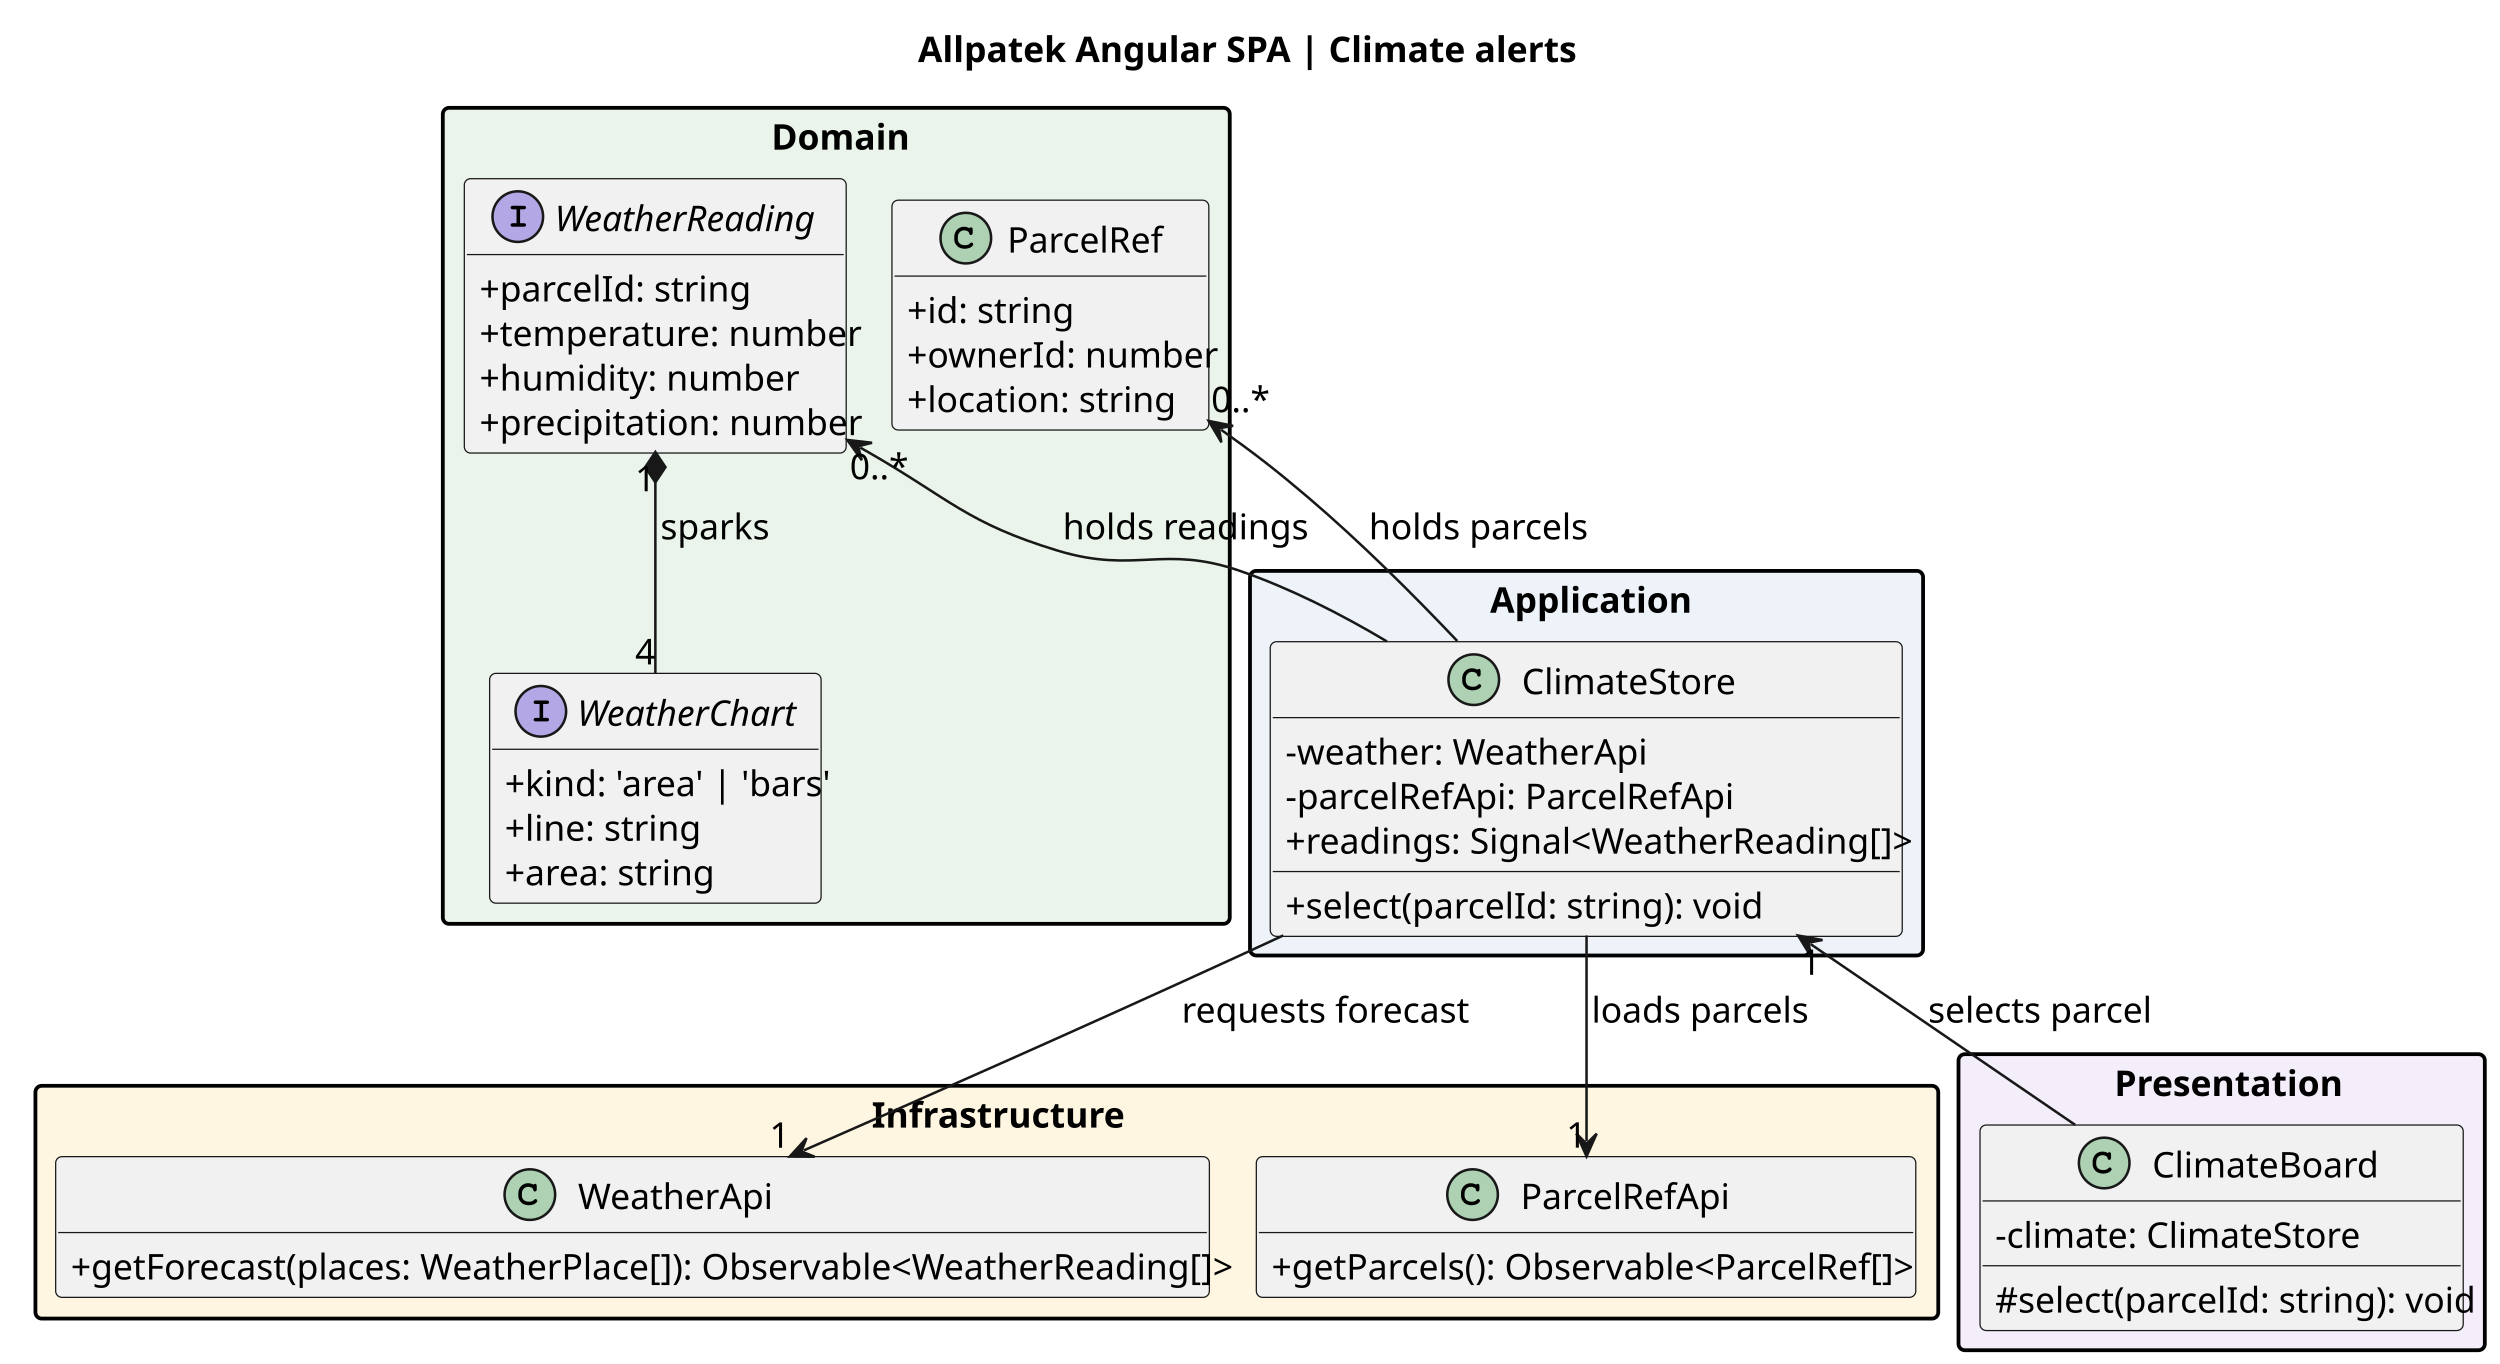
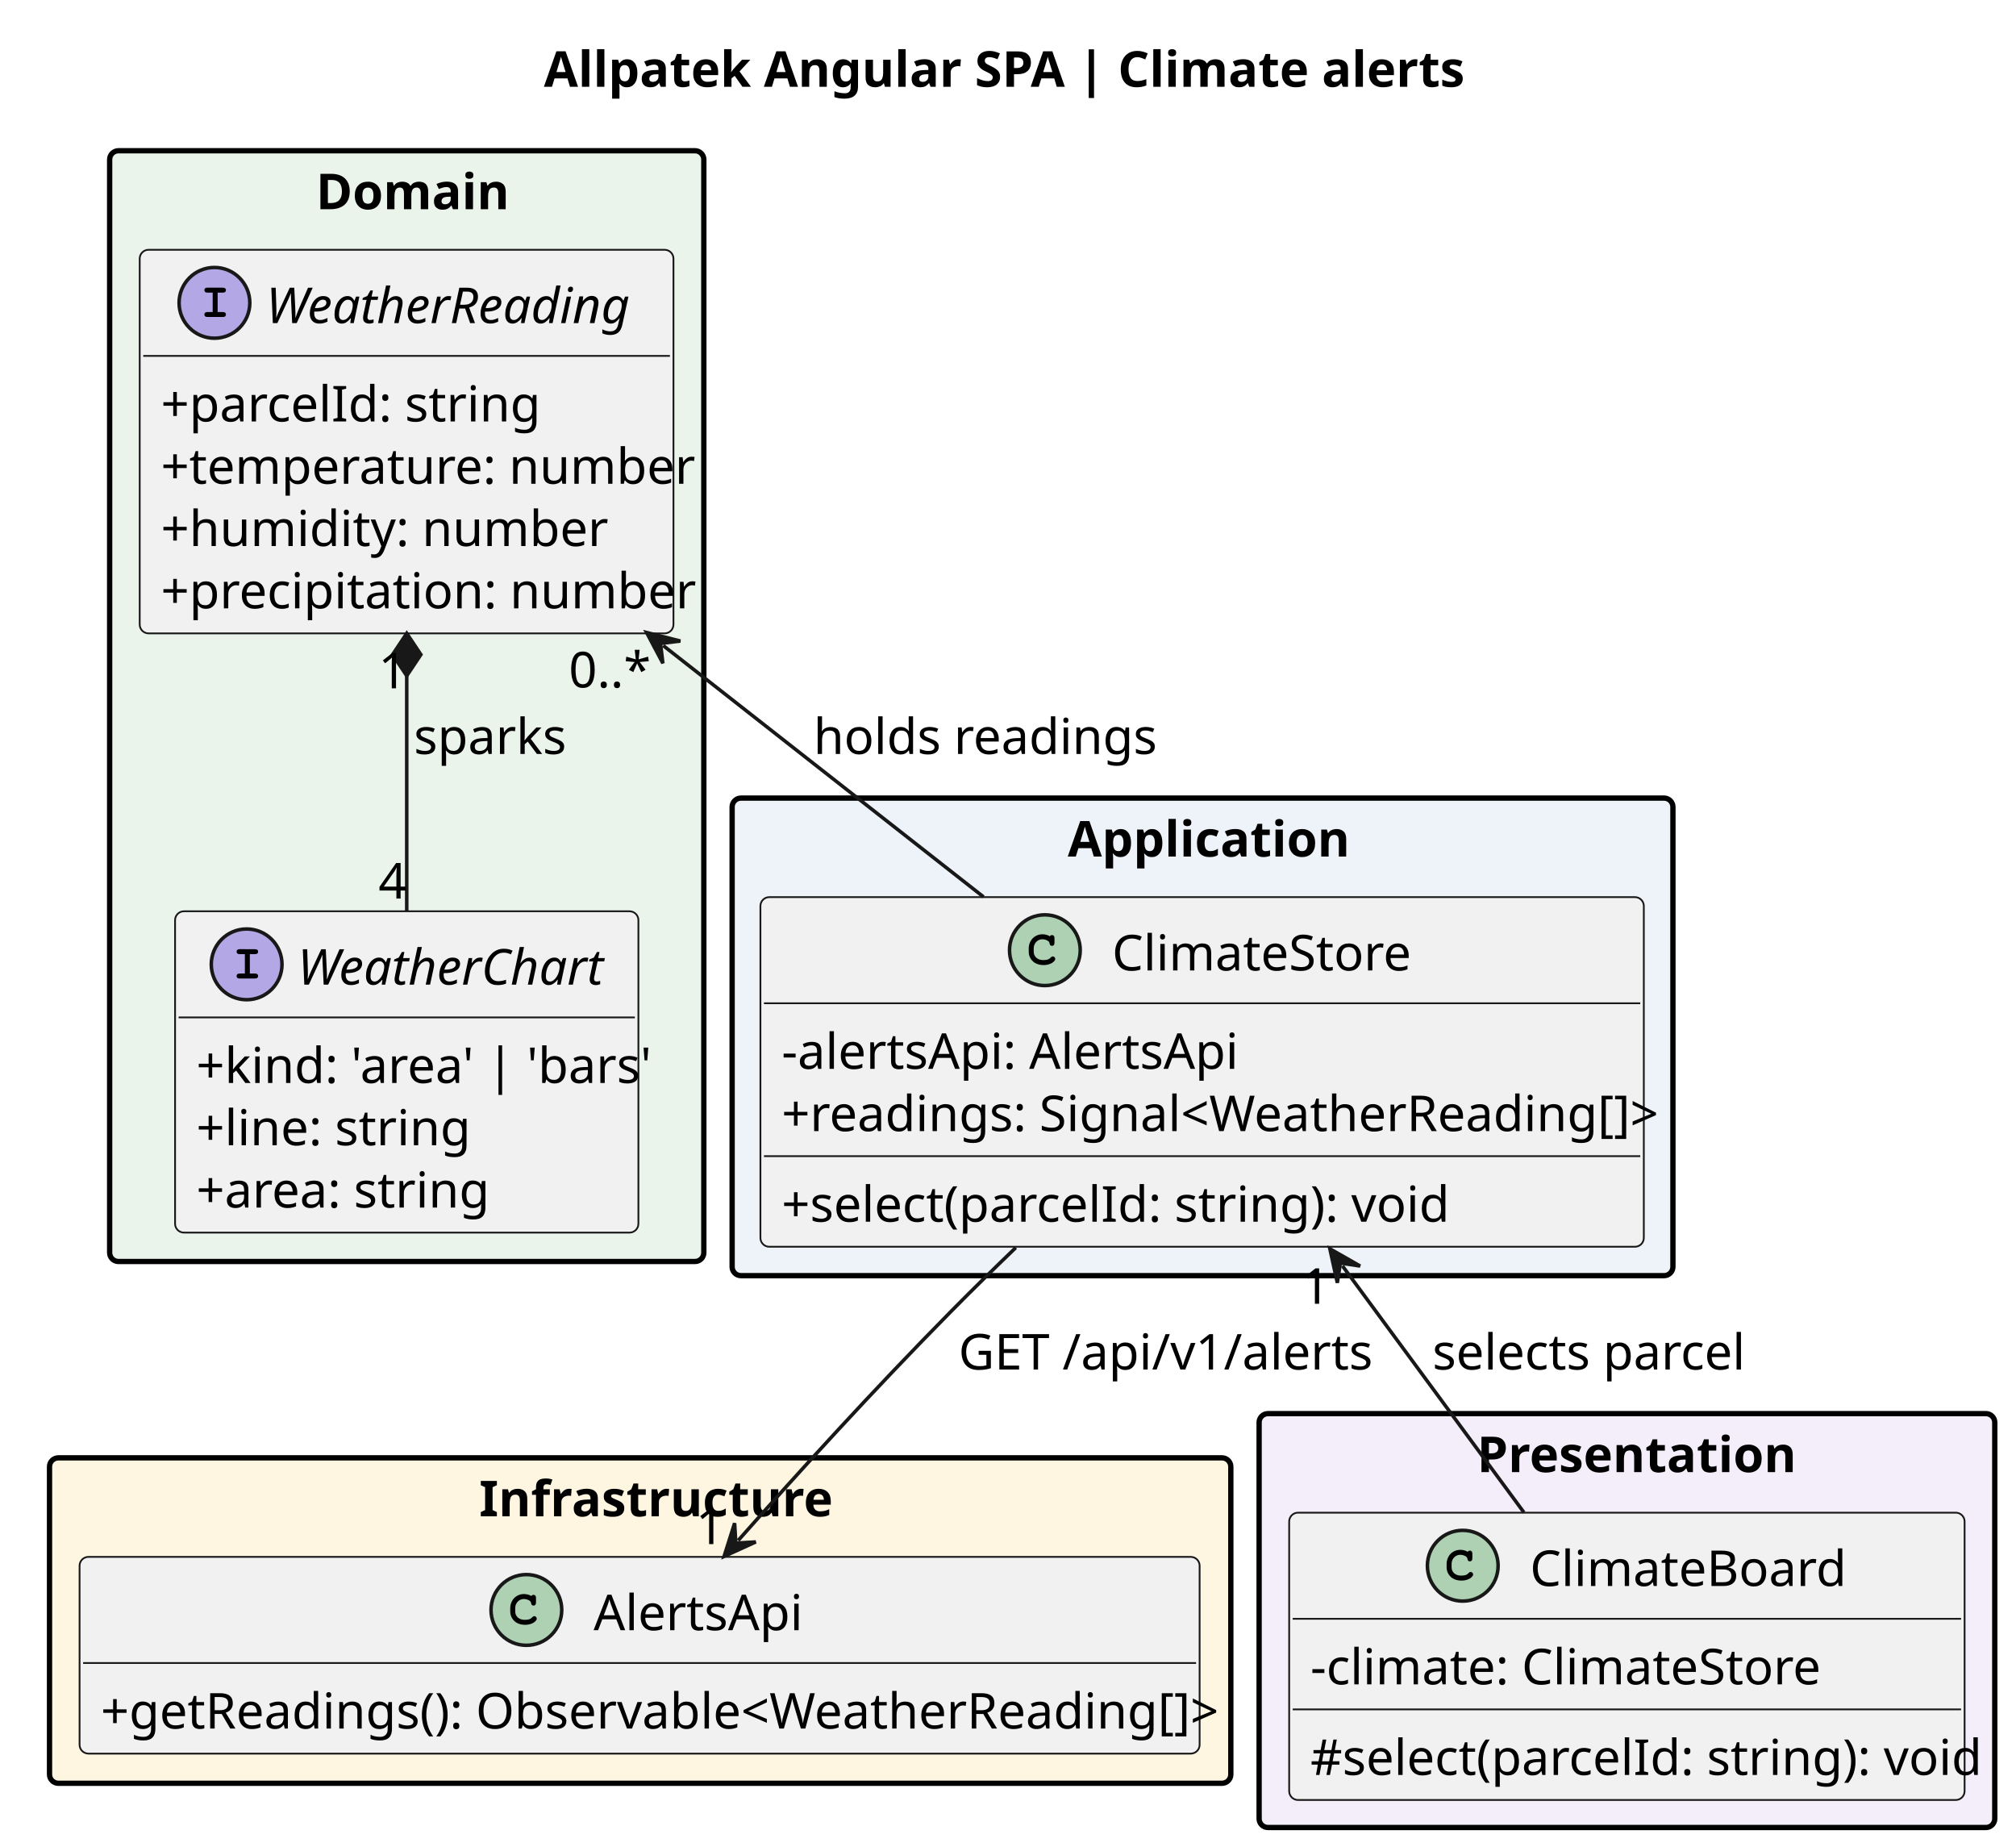
- <svg xmlns="http://www.w3.org/2000/svg" contentStyleType="text/css" data-diagram-type="CLASS" height="539px" preserveAspectRatio="none" style="width:988px;height:539px;background:#FFFFFF;" version="1.1" viewBox="0 0 988 539" width="988px" zoomAndPan="magnify">
+ <svg xmlns="http://www.w3.org/2000/svg" contentStyleType="text/css" data-diagram-type="CLASS" height="522px" preserveAspectRatio="none" style="width:570px;height:522px;background:#FFFFFF;" version="1.1" viewBox="0 0 570 522" width="570px" zoomAndPan="magnify">
  <defs />
  <g>
    <g class="title" data-source-line="9">
-       <text fill="#000000" font-family="sans-serif" font-size="14" font-weight="bold" lengthAdjust="spacing" textLength="247.434" x="362.783" y="24.533">Allpatek Angular SPA | Climate alerts</text>
+       <text fill="#000000" font-family="sans-serif" font-size="14" font-weight="bold" lengthAdjust="spacing" textLength="247.434" x="153.783" y="24.533">Allpatek Angular SPA | Climate alerts</text>
    </g>
    <g class="cluster" data-qualified-name="Domain" data-source-line="10" id="ent0002">
-       <rect fill="#EAF4EA" height="322.5" rx="2.5" ry="2.5" style="stroke:#000000;stroke-width:1.5;" width="311" x="175" y="42.609" />
-       <text fill="#000000" font-family="sans-serif" font-size="14" font-weight="bold" lengthAdjust="spacing" textLength="51.338" x="304.831" y="59.143">Domain</text>
+       <rect fill="#EAF4EA" height="314" rx="2.5" ry="2.5" style="stroke:#000000;stroke-width:1.5;" width="168" x="31" y="42.609" />
+       <text fill="#000000" font-family="sans-serif" font-size="14" font-weight="bold" lengthAdjust="spacing" textLength="51.338" x="89.331" y="59.143">Domain</text>
    </g>
-     <g class="cluster" data-qualified-name="Application" data-source-line="28" id="ent0006">
-       <rect fill="#EDF3F9" height="152" rx="2.5" ry="2.5" style="stroke:#000000;stroke-width:1.5;" width="266" x="494" y="225.609" />
-       <text fill="#000000" font-family="sans-serif" font-size="14" font-weight="bold" lengthAdjust="spacing" textLength="76.221" x="588.89" y="242.143">Application</text>
+     <g class="cluster" data-qualified-name="Application" data-source-line="23" id="ent0005">
+       <rect fill="#EDF3F9" height="135" rx="2.5" ry="2.5" style="stroke:#000000;stroke-width:1.5;" width="266" x="207" y="225.609" />
+       <text fill="#000000" font-family="sans-serif" font-size="14" font-weight="bold" lengthAdjust="spacing" textLength="76.221" x="301.89" y="242.143">Application</text>
    </g>
-     <g class="cluster" data-qualified-name="Infrastructure" data-source-line="36" id="ent0008">
-       <rect fill="#FFF6E2" height="92" rx="2.5" ry="2.5" style="stroke:#000000;stroke-width:1.5;" width="752" x="14" y="429.109" />
-       <text fill="#000000" font-family="sans-serif" font-size="14" font-weight="bold" lengthAdjust="spacing" textLength="91.02" x="344.49" y="445.643">Infrastructure</text>
+     <g class="cluster" data-qualified-name="Infrastructure" data-source-line="30" id="ent0007">
+       <rect fill="#FFF6E2" height="92" rx="2.5" ry="2.5" style="stroke:#000000;stroke-width:1.5;" width="334" x="14" y="412.109" />
+       <text fill="#000000" font-family="sans-serif" font-size="14" font-weight="bold" lengthAdjust="spacing" textLength="91.02" x="135.49" y="428.643">Infrastructure</text>
    </g>
-     <g class="cluster" data-qualified-name="Presentation" data-source-line="44" id="ent0011">
-       <rect fill="#F4EEFB" height="117" rx="2.5" ry="2.5" style="stroke:#000000;stroke-width:1.5;" width="208" x="774" y="416.609" />
-       <text fill="#000000" font-family="sans-serif" font-size="14" font-weight="bold" lengthAdjust="spacing" textLength="84.8" x="835.6" y="433.143">Presentation</text>
+     <g class="cluster" data-qualified-name="Presentation" data-source-line="35" id="ent0009">
+       <rect fill="#F4EEFB" height="117" rx="2.5" ry="2.5" style="stroke:#000000;stroke-width:1.5;" width="208" x="356" y="399.609" />
+       <text fill="#000000" font-family="sans-serif" font-size="14" font-weight="bold" lengthAdjust="spacing" textLength="84.8" x="417.6" y="416.143">Presentation</text>
    </g>
    <g class="entity" data-qualified-name="Domain.WeatherReading" data-source-line="11" id="ent0003">
-       <rect fill="#F1F1F1" height="108.438" rx="2.5" ry="2.5" style="stroke:#181818;stroke-width:0.5;" width="150.913" x="183.5" y="70.609" />
-       <ellipse cx="204.633" cy="85.609" fill="#B4A7E5" rx="10" ry="10" style="stroke:#181818;stroke-width:1;" />
-       <path d="M205.54,82.719 L205.54,88.203 L206.946,88.203 Q207.461,88.203 207.665,88.406 Q207.883,88.594 207.883,88.906 Q207.883,89.219 207.665,89.422 Q207.461,89.609 206.946,89.609 L202.711,89.609 Q202.211,89.609 201.993,89.422 Q201.79,89.219 201.79,88.906 Q201.79,88.594 201.993,88.406 Q202.211,88.203 202.711,88.203 L204.133,88.203 L204.133,82.719 L202.711,82.719 Q202.211,82.719 201.993,82.531 Q201.79,82.328 201.79,82.016 Q201.79,81.703 201.993,81.516 Q202.211,81.312 202.711,81.312 L206.946,81.328 Q207.461,81.328 207.665,81.516 Q207.883,81.703 207.883,82.016 Q207.883,82.328 207.665,82.531 Q207.461,82.719 206.946,82.719 L205.54,82.719 Z " fill="#000000" />
-       <text fill="#000000" font-family="sans-serif" font-size="14" font-style="italic" lengthAdjust="spacing" textLength="105.061" x="219.218" y="91.338">WeatherReading</text>
-       <line style="stroke:#181818;stroke-width:0.5;" x1="184.5" x2="333.413" y1="100.609" y2="100.609" />
-       <text fill="#000000" font-family="sans-serif" font-size="14" lengthAdjust="spacing" textLength="99.996" x="189.5" y="119.143">+parcelId: string</text>
-       <text fill="#000000" font-family="sans-serif" font-size="14" lengthAdjust="spacing" textLength="138.906" x="189.5" y="136.752">+temperature: number</text>
-       <text fill="#000000" font-family="sans-serif" font-size="14" lengthAdjust="spacing" textLength="115.555" x="189.5" y="154.361">+humidity: number</text>
-       <text fill="#000000" font-family="sans-serif" font-size="14" lengthAdjust="spacing" textLength="138.913" x="189.5" y="171.971">+precipitation: number</text>
+       <rect fill="#F1F1F1" height="108.438" rx="2.5" ry="2.5" style="stroke:#181818;stroke-width:0.5;" width="150.913" x="39.5" y="70.609" />
+       <ellipse cx="60.633" cy="85.609" fill="#B4A7E5" rx="10" ry="10" style="stroke:#181818;stroke-width:1;" />
+       <path d="M61.539,82.719 L61.539,88.203 L62.946,88.203 Q63.461,88.203 63.664,88.406 Q63.883,88.594 63.883,88.906 Q63.883,89.219 63.664,89.422 Q63.461,89.609 62.946,89.609 L58.711,89.609 Q58.211,89.609 57.993,89.422 Q57.789,89.219 57.789,88.906 Q57.789,88.594 57.993,88.406 Q58.211,88.203 58.711,88.203 L60.133,88.203 L60.133,82.719 L58.711,82.719 Q58.211,82.719 57.993,82.531 Q57.789,82.328 57.789,82.016 Q57.789,81.703 57.993,81.516 Q58.211,81.312 58.711,81.312 L62.946,81.328 Q63.461,81.328 63.664,81.516 Q63.883,81.703 63.883,82.016 Q63.883,82.328 63.664,82.531 Q63.461,82.719 62.946,82.719 L61.539,82.719 Z " fill="#000000" />
+       <text fill="#000000" font-family="sans-serif" font-size="14" font-style="italic" lengthAdjust="spacing" textLength="105.061" x="75.218" y="91.338">WeatherReading</text>
+       <line style="stroke:#181818;stroke-width:0.5;" x1="40.5" x2="189.413" y1="100.609" y2="100.609" />
+       <text fill="#000000" font-family="sans-serif" font-size="14" lengthAdjust="spacing" textLength="99.996" x="45.5" y="119.143">+parcelId: string</text>
+       <text fill="#000000" font-family="sans-serif" font-size="14" lengthAdjust="spacing" textLength="138.906" x="45.5" y="136.752">+temperature: number</text>
+       <text fill="#000000" font-family="sans-serif" font-size="14" lengthAdjust="spacing" textLength="115.555" x="45.5" y="154.361">+humidity: number</text>
+       <text fill="#000000" font-family="sans-serif" font-size="14" lengthAdjust="spacing" textLength="138.913" x="45.5" y="171.971">+precipitation: number</text>
    </g>
    <g class="entity" data-qualified-name="Domain.WeatherChart" data-source-line="17" id="ent0004">
-       <rect fill="#F1F1F1" height="90.828" rx="2.5" ry="2.5" style="stroke:#181818;stroke-width:0.5;" width="131" x="193.5" y="266.109" />
-       <ellipse cx="213.735" cy="281.109" fill="#B4A7E5" rx="10" ry="10" style="stroke:#181818;stroke-width:1;" />
-       <path d="M214.641,278.219 L214.641,283.703 L216.048,283.703 Q216.563,283.703 216.766,283.906 Q216.985,284.094 216.985,284.406 Q216.985,284.719 216.766,284.922 Q216.563,285.109 216.048,285.109 L211.813,285.109 Q211.313,285.109 211.094,284.922 Q210.891,284.719 210.891,284.406 Q210.891,284.094 211.094,283.906 Q211.313,283.703 211.813,283.703 L213.235,283.703 L213.235,278.219 L211.813,278.219 Q211.313,278.219 211.094,278.031 Q210.891,277.828 210.891,277.516 Q210.891,277.203 211.094,277.016 Q211.313,276.812 211.813,276.812 L216.048,276.828 Q216.563,276.828 216.766,277.016 Q216.985,277.203 216.985,277.516 Q216.985,277.828 216.766,278.031 Q216.563,278.219 216.048,278.219 L214.641,278.219 Z " fill="#000000" />
-       <text fill="#000000" font-family="sans-serif" font-size="14" font-style="italic" lengthAdjust="spacing" textLength="87.144" x="228.12" y="286.838">WeatherChart</text>
-       <line style="stroke:#181818;stroke-width:0.5;" x1="194.5" x2="323.5" y1="296.109" y2="296.109" />
-       <text fill="#000000" font-family="sans-serif" font-size="14" lengthAdjust="spacing" textLength="119" x="199.5" y="314.643">+kind: 'area' | 'bars'</text>
-       <text fill="#000000" font-family="sans-serif" font-size="14" lengthAdjust="spacing" textLength="71.982" x="199.5" y="332.252">+line: string</text>
-       <text fill="#000000" font-family="sans-serif" font-size="14" lengthAdjust="spacing" textLength="78.21" x="199.5" y="349.861">+area: string</text>
+       <rect fill="#F1F1F1" height="90.828" rx="2.5" ry="2.5" style="stroke:#181818;stroke-width:0.5;" width="131" x="49.5" y="257.609" />
+       <ellipse cx="69.735" cy="272.609" fill="#B4A7E5" rx="10" ry="10" style="stroke:#181818;stroke-width:1;" />
+       <path d="M70.641,269.719 L70.641,275.203 L72.047,275.203 Q72.563,275.203 72.766,275.406 Q72.985,275.594 72.985,275.906 Q72.985,276.219 72.766,276.422 Q72.563,276.609 72.047,276.609 L67.813,276.609 Q67.313,276.609 67.094,276.422 Q66.891,276.219 66.891,275.906 Q66.891,275.594 67.094,275.406 Q67.313,275.203 67.813,275.203 L69.235,275.203 L69.235,269.719 L67.813,269.719 Q67.313,269.719 67.094,269.531 Q66.891,269.328 66.891,269.016 Q66.891,268.703 67.094,268.516 Q67.313,268.312 67.813,268.312 L72.047,268.328 Q72.563,268.328 72.766,268.516 Q72.985,268.703 72.985,269.016 Q72.985,269.328 72.766,269.531 Q72.563,269.719 72.047,269.719 L70.641,269.719 Z " fill="#000000" />
+       <text fill="#000000" font-family="sans-serif" font-size="14" font-style="italic" lengthAdjust="spacing" textLength="87.144" x="84.121" y="278.338">WeatherChart</text>
+       <line style="stroke:#181818;stroke-width:0.5;" x1="50.5" x2="179.5" y1="287.609" y2="287.609" />
+       <text fill="#000000" font-family="sans-serif" font-size="14" lengthAdjust="spacing" textLength="119" x="55.5" y="306.143">+kind: 'area' | 'bars'</text>
+       <text fill="#000000" font-family="sans-serif" font-size="14" lengthAdjust="spacing" textLength="71.982" x="55.5" y="323.752">+line: string</text>
+       <text fill="#000000" font-family="sans-serif" font-size="14" lengthAdjust="spacing" textLength="78.21" x="55.5" y="341.361">+area: string</text>
    </g>
-     <g class="entity" data-qualified-name="Domain.ParcelRef" data-source-line="22" id="ent0005">
-       <rect fill="#F1F1F1" height="90.828" rx="2.5" ry="2.5" style="stroke:#181818;stroke-width:0.5;" width="125.231" x="352.5" y="79.109" />
-       <ellipse cx="381.693" cy="94.109" fill="#ADD1B2" rx="10" ry="10" style="stroke:#181818;stroke-width:1;" />
-       <path d="M383.099,90.172 Q383.224,90 383.38,89.922 Q383.536,89.828 383.708,89.828 Q384.021,89.828 384.208,90.047 Q384.411,90.25 384.411,90.75 L384.411,91.938 Q384.411,92.453 384.208,92.672 Q384.021,92.875 383.708,92.875 Q383.427,92.875 383.255,92.719 Q383.083,92.562 383.005,92.141 Q382.958,91.844 382.818,91.688 Q382.536,91.375 382.021,91.203 Q381.521,91.016 381.021,91.016 Q380.396,91.016 379.865,91.297 Q379.333,91.562 378.927,92.188 Q378.536,92.797 378.536,93.641 L378.536,94.547 Q378.536,95.562 379.271,96.234 Q380.005,96.906 381.302,96.906 Q382.083,96.906 382.63,96.703 Q382.943,96.578 383.302,96.219 Q383.521,96 383.63,95.938 Q383.755,95.859 383.911,95.859 Q384.193,95.859 384.411,96.078 Q384.63,96.297 384.63,96.578 Q384.63,96.859 384.333,97.188 Q383.911,97.672 383.255,97.938 Q382.38,98.312 381.318,98.312 Q380.068,98.312 379.068,97.797 Q378.271,97.391 377.693,96.516 Q377.13,95.625 377.13,94.578 L377.13,93.625 Q377.13,92.531 377.63,91.594 Q378.146,90.641 379.052,90.125 Q379.958,89.609 380.958,89.609 Q381.568,89.609 382.099,89.75 Q382.63,89.891 383.099,90.172 Z " fill="#000000" />
-       <text fill="#000000" font-family="sans-serif" font-size="14" lengthAdjust="spacing" textLength="61.469" x="398.069" y="99.838">ParcelRef</text>
-       <line style="stroke:#181818;stroke-width:0.5;" x1="353.5" x2="476.731" y1="109.109" y2="109.109" />
-       <text fill="#000000" font-family="sans-serif" font-size="14" lengthAdjust="spacing" textLength="61.086" x="358.5" y="127.643">+id: string</text>
-       <text fill="#000000" font-family="sans-serif" font-size="14" lengthAdjust="spacing" textLength="113.231" x="358.5" y="145.252">+ownerId: number</text>
-       <text fill="#000000" font-family="sans-serif" font-size="14" lengthAdjust="spacing" textLength="98.444" x="358.5" y="162.861">+location: string</text>
+     <g class="entity" data-qualified-name="Application.ClimateStore" data-source-line="24" id="ent0006">
+       <rect fill="#F1F1F1" height="98.828" rx="2.5" ry="2.5" style="stroke:#181818;stroke-width:0.5;" width="249.768" x="215" y="253.609" />
+       <ellipse cx="295.425" cy="268.609" fill="#ADD1B2" rx="10" ry="10" style="stroke:#181818;stroke-width:1;" />
+       <path d="M296.832,264.672 Q296.957,264.5 297.113,264.422 Q297.269,264.328 297.441,264.328 Q297.753,264.328 297.941,264.547 Q298.144,264.75 298.144,265.25 L298.144,266.438 Q298.144,266.953 297.941,267.172 Q297.753,267.375 297.441,267.375 Q297.16,267.375 296.988,267.219 Q296.816,267.062 296.738,266.641 Q296.691,266.344 296.55,266.188 Q296.269,265.875 295.753,265.703 Q295.253,265.516 294.753,265.516 Q294.128,265.516 293.597,265.797 Q293.066,266.062 292.66,266.688 Q292.269,267.297 292.269,268.141 L292.269,269.047 Q292.269,270.062 293.003,270.734 Q293.738,271.406 295.035,271.406 Q295.816,271.406 296.363,271.203 Q296.675,271.078 297.035,270.719 Q297.253,270.5 297.363,270.438 Q297.488,270.359 297.644,270.359 Q297.925,270.359 298.144,270.578 Q298.363,270.797 298.363,271.078 Q298.363,271.359 298.066,271.688 Q297.644,272.172 296.988,272.438 Q296.113,272.812 295.05,272.812 Q293.8,272.812 292.8,272.297 Q292.003,271.891 291.425,271.016 Q290.863,270.125 290.863,269.078 L290.863,268.125 Q290.863,267.031 291.363,266.094 Q291.878,265.141 292.785,264.625 Q293.691,264.109 294.691,264.109 Q295.3,264.109 295.832,264.25 Q296.363,264.391 296.832,264.672 Z " fill="#000000" />
+       <text fill="#000000" font-family="sans-serif" font-size="14" lengthAdjust="spacing" textLength="80.917" x="314.425" y="274.338">ClimateStore</text>
+       <line style="stroke:#181818;stroke-width:0.5;" x1="216" x2="463.768" y1="283.609" y2="283.609" />
+       <text fill="#000000" font-family="sans-serif" font-size="14" lengthAdjust="spacing" textLength="122.931" x="221" y="302.143">-alertsApi: AlertsApi</text>
+       <text fill="#000000" font-family="sans-serif" font-size="14" lengthAdjust="spacing" textLength="237.768" x="221" y="319.752">+readings: Signal&lt;WeatherReading[]&gt;</text>
+       <line style="stroke:#181818;stroke-width:0.5;" x1="216" x2="463.768" y1="326.828" y2="326.828" />
+       <text fill="#000000" font-family="sans-serif" font-size="14" lengthAdjust="spacing" textLength="179.355" x="221" y="345.361">+select(parcelId: string): void</text>
    </g>
-     <g class="entity" data-qualified-name="Application.ClimateStore" data-source-line="29" id="ent0007">
-       <rect fill="#F1F1F1" height="116.438" rx="2.5" ry="2.5" style="stroke:#181818;stroke-width:0.5;" width="249.768" x="502" y="253.609" />
-       <ellipse cx="582.425" cy="268.609" fill="#ADD1B2" rx="10" ry="10" style="stroke:#181818;stroke-width:1;" />
-       <path d="M583.832,264.672 Q583.957,264.5 584.113,264.422 Q584.269,264.328 584.441,264.328 Q584.753,264.328 584.941,264.547 Q585.144,264.75 585.144,265.25 L585.144,266.438 Q585.144,266.953 584.941,267.172 Q584.753,267.375 584.441,267.375 Q584.16,267.375 583.988,267.219 Q583.816,267.062 583.738,266.641 Q583.691,266.344 583.55,266.188 Q583.269,265.875 582.753,265.703 Q582.253,265.516 581.753,265.516 Q581.128,265.516 580.597,265.797 Q580.066,266.062 579.66,266.688 Q579.269,267.297 579.269,268.141 L579.269,269.047 Q579.269,270.062 580.003,270.734 Q580.738,271.406 582.035,271.406 Q582.816,271.406 583.363,271.203 Q583.675,271.078 584.035,270.719 Q584.253,270.5 584.363,270.438 Q584.488,270.359 584.644,270.359 Q584.925,270.359 585.144,270.578 Q585.363,270.797 585.363,271.078 Q585.363,271.359 585.066,271.688 Q584.644,272.172 583.988,272.438 Q583.113,272.812 582.05,272.812 Q580.8,272.812 579.8,272.297 Q579.003,271.891 578.425,271.016 Q577.863,270.125 577.863,269.078 L577.863,268.125 Q577.863,267.031 578.363,266.094 Q578.878,265.141 579.785,264.625 Q580.691,264.109 581.691,264.109 Q582.3,264.109 582.832,264.25 Q583.363,264.391 583.832,264.672 Z " fill="#000000" />
-       <text fill="#000000" font-family="sans-serif" font-size="14" lengthAdjust="spacing" textLength="80.917" x="601.425" y="274.338">ClimateStore</text>
-       <line style="stroke:#181818;stroke-width:0.5;" x1="503" x2="750.768" y1="283.609" y2="283.609" />
-       <text fill="#000000" font-family="sans-serif" font-size="14" lengthAdjust="spacing" textLength="135.393" x="508" y="302.143">-weather: WeatherApi</text>
-       <text fill="#000000" font-family="sans-serif" font-size="14" lengthAdjust="spacing" textLength="174.296" x="508" y="319.752">-parcelRefApi: ParcelRefApi</text>
-       <text fill="#000000" font-family="sans-serif" font-size="14" lengthAdjust="spacing" textLength="237.768" x="508" y="337.361">+readings: Signal&lt;WeatherReading[]&gt;</text>
-       <line style="stroke:#181818;stroke-width:0.5;" x1="503" x2="750.768" y1="344.438" y2="344.438" />
-       <text fill="#000000" font-family="sans-serif" font-size="14" lengthAdjust="spacing" textLength="179.355" x="508" y="362.971">+select(parcelId: string): void</text>
+     <g class="entity" data-qualified-name="Infrastructure.AlertsApi" data-source-line="31" id="ent0008">
+       <rect fill="#F1F1F1" height="55.609" rx="2.5" ry="2.5" style="stroke:#181818;stroke-width:0.5;" width="316.678" x="22.5" y="440.109" />
+       <ellipse cx="148.829" cy="455.109" fill="#ADD1B2" rx="10" ry="10" style="stroke:#181818;stroke-width:1;" />
+       <path d="M150.235,451.172 Q150.36,451 150.516,450.922 Q150.672,450.828 150.844,450.828 Q151.157,450.828 151.344,451.047 Q151.547,451.25 151.547,451.75 L151.547,452.938 Q151.547,453.453 151.344,453.672 Q151.157,453.875 150.844,453.875 Q150.563,453.875 150.391,453.719 Q150.219,453.562 150.141,453.141 Q150.094,452.844 149.954,452.688 Q149.672,452.375 149.157,452.203 Q148.657,452.016 148.157,452.016 Q147.532,452.016 147,452.297 Q146.469,452.562 146.063,453.188 Q145.672,453.797 145.672,454.641 L145.672,455.547 Q145.672,456.562 146.407,457.234 Q147.141,457.906 148.438,457.906 Q149.219,457.906 149.766,457.703 Q150.079,457.578 150.438,457.219 Q150.657,457 150.766,456.938 Q150.891,456.859 151.047,456.859 Q151.329,456.859 151.547,457.078 Q151.766,457.297 151.766,457.578 Q151.766,457.859 151.469,458.188 Q151.047,458.672 150.391,458.938 Q149.516,459.312 148.454,459.312 Q147.204,459.312 146.204,458.797 Q145.407,458.391 144.829,457.516 Q144.266,456.625 144.266,455.578 L144.266,454.625 Q144.266,453.531 144.766,452.594 Q145.282,451.641 146.188,451.125 Q147.094,450.609 148.094,450.609 Q148.704,450.609 149.235,450.75 Q149.766,450.891 150.235,451.172 Z " fill="#000000" />
+       <text fill="#000000" font-family="sans-serif" font-size="14" lengthAdjust="spacing" textLength="56.02" x="167.829" y="460.838">AlertsApi</text>
+       <line style="stroke:#181818;stroke-width:0.5;" x1="23.5" x2="338.178" y1="470.109" y2="470.109" />
+       <text fill="#000000" font-family="sans-serif" font-size="14" lengthAdjust="spacing" textLength="304.678" x="28.5" y="488.643">+getReadings(): Observable&lt;WeatherReading[]&gt;</text>
    </g>
-     <g class="entity" data-qualified-name="Infrastructure.WeatherApi" data-source-line="37" id="ent0009">
-       <rect fill="#F1F1F1" height="55.609" rx="2.5" ry="2.5" style="stroke:#181818;stroke-width:0.5;" width="455.946" x="22" y="457.109" />
-       <ellipse cx="209.401" cy="472.109" fill="#ADD1B2" rx="10" ry="10" style="stroke:#181818;stroke-width:1;" />
-       <path d="M210.807,468.172 Q210.932,468 211.088,467.922 Q211.245,467.828 211.417,467.828 Q211.729,467.828 211.917,468.047 Q212.12,468.25 212.12,468.75 L212.12,469.938 Q212.12,470.453 211.917,470.672 Q211.729,470.875 211.417,470.875 Q211.135,470.875 210.963,470.719 Q210.792,470.562 210.713,470.141 Q210.667,469.844 210.526,469.688 Q210.245,469.375 209.729,469.203 Q209.229,469.016 208.729,469.016 Q208.104,469.016 207.573,469.297 Q207.042,469.562 206.635,470.188 Q206.245,470.797 206.245,471.641 L206.245,472.547 Q206.245,473.562 206.979,474.234 Q207.713,474.906 209.01,474.906 Q209.792,474.906 210.338,474.703 Q210.651,474.578 211.01,474.219 Q211.229,474 211.338,473.938 Q211.463,473.859 211.62,473.859 Q211.901,473.859 212.12,474.078 Q212.338,474.297 212.338,474.578 Q212.338,474.859 212.042,475.188 Q211.62,475.672 210.963,475.938 Q210.088,476.312 209.026,476.312 Q207.776,476.312 206.776,475.797 Q205.979,475.391 205.401,474.516 Q204.838,473.625 204.838,472.578 L204.838,471.625 Q204.838,470.531 205.338,469.594 Q205.854,468.641 206.76,468.125 Q207.667,467.609 208.667,467.609 Q209.276,467.609 209.807,467.75 Q210.338,467.891 210.807,468.172 Z " fill="#000000" />
-       <text fill="#000000" font-family="sans-serif" font-size="14" lengthAdjust="spacing" textLength="73.144" x="228.401" y="477.838">WeatherApi</text>
-       <line style="stroke:#181818;stroke-width:0.5;" x1="23" x2="476.946" y1="487.109" y2="487.109" />
-       <text fill="#000000" font-family="sans-serif" font-size="14" lengthAdjust="spacing" textLength="443.946" x="28" y="505.643">+getForecast(places: WeatherPlace[]): Observable&lt;WeatherReading[]&gt;</text>
+     <g class="entity" data-qualified-name="Presentation.ClimateBoard" data-source-line="36" id="ent0010">
+       <rect fill="#F1F1F1" height="81.219" rx="2.5" ry="2.5" style="stroke:#181818;stroke-width:0.5;" width="190.965" x="364.5" y="427.609" />
+       <ellipse cx="413.576" cy="442.609" fill="#ADD1B2" rx="10" ry="10" style="stroke:#181818;stroke-width:1;" />
+       <path d="M414.982,438.672 Q415.107,438.5 415.263,438.422 Q415.419,438.328 415.591,438.328 Q415.904,438.328 416.091,438.547 Q416.294,438.75 416.294,439.25 L416.294,440.438 Q416.294,440.953 416.091,441.172 Q415.904,441.375 415.591,441.375 Q415.31,441.375 415.138,441.219 Q414.966,441.062 414.888,440.641 Q414.841,440.344 414.701,440.188 Q414.419,439.875 413.904,439.703 Q413.404,439.516 412.904,439.516 Q412.279,439.516 411.748,439.797 Q411.216,440.062 410.81,440.688 Q410.419,441.297 410.419,442.141 L410.419,443.047 Q410.419,444.062 411.154,444.734 Q411.888,445.406 413.185,445.406 Q413.966,445.406 414.513,445.203 Q414.826,445.078 415.185,444.719 Q415.404,444.5 415.513,444.438 Q415.638,444.359 415.794,444.359 Q416.076,444.359 416.294,444.578 Q416.513,444.797 416.513,445.078 Q416.513,445.359 416.216,445.688 Q415.794,446.172 415.138,446.438 Q414.263,446.812 413.201,446.812 Q411.951,446.812 410.951,446.297 Q410.154,445.891 409.576,445.016 Q409.013,444.125 409.013,443.078 L409.013,442.125 Q409.013,441.031 409.513,440.094 Q410.029,439.141 410.935,438.625 Q411.841,438.109 412.841,438.109 Q413.451,438.109 413.982,438.25 Q414.513,438.391 414.982,438.672 Z " fill="#000000" />
+       <text fill="#000000" font-family="sans-serif" font-size="14" lengthAdjust="spacing" textLength="84.814" x="432.576" y="448.338">ClimateBoard</text>
+       <line style="stroke:#181818;stroke-width:0.5;" x1="365.5" x2="554.465" y1="457.609" y2="457.609" />
+       <text fill="#000000" font-family="sans-serif" font-size="14" lengthAdjust="spacing" textLength="137.703" x="370.5" y="476.143">-climate: ClimateStore</text>
+       <line style="stroke:#181818;stroke-width:0.5;" x1="365.5" x2="554.465" y1="483.219" y2="483.219" />
+       <text fill="#000000" font-family="sans-serif" font-size="14" lengthAdjust="spacing" textLength="178.965" x="370.5" y="501.752">#select(parcelId: string): void</text>
    </g>
-     <g class="entity" data-qualified-name="Infrastructure.ParcelRefApi" data-source-line="40" id="ent0010">
-       <rect fill="#F1F1F1" height="55.609" rx="2.5" ry="2.5" style="stroke:#181818;stroke-width:0.5;" width="260.616" x="496.5" y="457.109" />
-       <ellipse cx="581.957" cy="472.109" fill="#ADD1B2" rx="10" ry="10" style="stroke:#181818;stroke-width:1;" />
-       <path d="M583.363,468.172 Q583.488,468 583.644,467.922 Q583.8,467.828 583.972,467.828 Q584.285,467.828 584.472,468.047 Q584.675,468.25 584.675,468.75 L584.675,469.938 Q584.675,470.453 584.472,470.672 Q584.285,470.875 583.972,470.875 Q583.691,470.875 583.519,470.719 Q583.347,470.562 583.269,470.141 Q583.222,469.844 583.082,469.688 Q582.8,469.375 582.285,469.203 Q581.785,469.016 581.285,469.016 Q580.66,469.016 580.128,469.297 Q579.597,469.562 579.191,470.188 Q578.8,470.797 578.8,471.641 L578.8,472.547 Q578.8,473.562 579.535,474.234 Q580.269,474.906 581.566,474.906 Q582.347,474.906 582.894,474.703 Q583.207,474.578 583.566,474.219 Q583.785,474 583.894,473.938 Q584.019,473.859 584.175,473.859 Q584.457,473.859 584.675,474.078 Q584.894,474.297 584.894,474.578 Q584.894,474.859 584.597,475.188 Q584.175,475.672 583.519,475.938 Q582.644,476.312 581.582,476.312 Q580.332,476.312 579.332,475.797 Q578.535,475.391 577.957,474.516 Q577.394,473.625 577.394,472.578 L577.394,471.625 Q577.394,470.531 577.894,469.594 Q578.41,468.641 579.316,468.125 Q580.222,467.609 581.222,467.609 Q581.832,467.609 582.363,467.75 Q582.894,467.891 583.363,468.172 Z " fill="#000000" />
-       <text fill="#000000" font-family="sans-serif" font-size="14" lengthAdjust="spacing" textLength="81.703" x="600.957" y="477.838">ParcelRefApi</text>
-       <line style="stroke:#181818;stroke-width:0.5;" x1="497.5" x2="756.116" y1="487.109" y2="487.109" />
-       <text fill="#000000" font-family="sans-serif" font-size="14" lengthAdjust="spacing" textLength="248.616" x="502.5" y="505.643">+getParcels(): Observable&lt;ParcelRef[]&gt;</text>
+     <g class="link" data-entity-1="ent0003" data-entity-2="ent0004" data-link-type="composition" id="lnk11">
+       <polygon fill="#181818" points="115,179.044,111,185.044,115,191.044,119,185.044,115,179.044" style="stroke:#181818;stroke-width:1;" />
+       <path d="M115,191.044 C115,216.105 115,233.627 115,257.474" fill="none" style="stroke:#181818;stroke-width:1;" />
+       <text fill="#000000" font-family="sans-serif" font-size="14" lengthAdjust="spacing" textLength="41.234" x="117" y="213.143">sparks</text>
+       <text fill="#000000" font-family="sans-serif" font-size="14" lengthAdjust="spacing" textLength="7.786" x="107" y="254.007">4</text>
+       <text fill="#000000" font-family="sans-serif" font-size="14" lengthAdjust="spacing" textLength="7.786" x="107" y="194.577">1</text>
    </g>
-     <g class="entity" data-qualified-name="Presentation.ClimateBoard" data-source-line="45" id="ent0012">
-       <rect fill="#F1F1F1" height="81.219" rx="2.5" ry="2.5" style="stroke:#181818;stroke-width:0.5;" width="190.965" x="782.5" y="444.609" />
-       <ellipse cx="831.576" cy="459.609" fill="#ADD1B2" rx="10" ry="10" style="stroke:#181818;stroke-width:1;" />
-       <path d="M832.982,455.672 Q833.107,455.5 833.263,455.422 Q833.419,455.328 833.591,455.328 Q833.904,455.328 834.091,455.547 Q834.294,455.75 834.294,456.25 L834.294,457.438 Q834.294,457.953 834.091,458.172 Q833.904,458.375 833.591,458.375 Q833.31,458.375 833.138,458.219 Q832.966,458.062 832.888,457.641 Q832.841,457.344 832.701,457.188 Q832.419,456.875 831.904,456.703 Q831.404,456.516 830.904,456.516 Q830.279,456.516 829.748,456.797 Q829.216,457.062 828.81,457.688 Q828.419,458.297 828.419,459.141 L828.419,460.047 Q828.419,461.062 829.154,461.734 Q829.888,462.406 831.185,462.406 Q831.966,462.406 832.513,462.203 Q832.826,462.078 833.185,461.719 Q833.404,461.5 833.513,461.438 Q833.638,461.359 833.794,461.359 Q834.076,461.359 834.294,461.578 Q834.513,461.797 834.513,462.078 Q834.513,462.359 834.216,462.688 Q833.794,463.172 833.138,463.438 Q832.263,463.812 831.201,463.812 Q829.951,463.812 828.951,463.297 Q828.154,462.891 827.576,462.016 Q827.013,461.125 827.013,460.078 L827.013,459.125 Q827.013,458.031 827.513,457.094 Q828.029,456.141 828.935,455.625 Q829.841,455.109 830.841,455.109 Q831.451,455.109 831.982,455.25 Q832.513,455.391 832.982,455.672 Z " fill="#000000" />
-       <text fill="#000000" font-family="sans-serif" font-size="14" lengthAdjust="spacing" textLength="84.814" x="850.576" y="465.338">ClimateBoard</text>
-       <line style="stroke:#181818;stroke-width:0.5;" x1="783.5" x2="972.465" y1="474.609" y2="474.609" />
-       <text fill="#000000" font-family="sans-serif" font-size="14" lengthAdjust="spacing" textLength="137.703" x="788.5" y="493.143">-climate: ClimateStore</text>
-       <line style="stroke:#181818;stroke-width:0.5;" x1="783.5" x2="972.465" y1="500.219" y2="500.219" />
-       <text fill="#000000" font-family="sans-serif" font-size="14" lengthAdjust="spacing" textLength="178.965" x="788.5" y="518.752">#select(parcelId: string): void</text>
+     <g class="link" data-entity-1="ent0003" data-entity-2="ent0006" data-link-type="dependency" id="lnk13">
+       <polygon fill="#181818" points="182.812,178.804,187.425,187.507,186.747,181.891,192.363,181.212,182.812,178.804" style="stroke:#181818;stroke-width:1;" />
+       <path d="M187.533,182.508 C217.811,206.259 248.526,230.353 278.079,253.536" fill="none" style="stroke:#181818;stroke-width:1;" />
+       <text fill="#000000" font-family="sans-serif" font-size="14" lengthAdjust="spacing" textLength="91.061" x="230" y="213.143">holds readings</text>
+       <text fill="#000000" font-family="sans-serif" font-size="14" lengthAdjust="spacing" textLength="21.014" x="160.812" y="194.338">0..*</text>
    </g>
-     <g class="link" data-entity-1="ent0003" data-entity-2="ent0004" data-link-type="composition" id="lnk13">
-       <polygon fill="#181818" points="259,178.623,255,184.623,259,190.623,263,184.623,259,178.623" style="stroke:#181818;stroke-width:1;" />
-       <path d="M259,190.623 C259,218.277 259,239.727 259,266.033" fill="none" style="stroke:#181818;stroke-width:1;" />
-       <text fill="#000000" font-family="sans-serif" font-size="14" lengthAdjust="spacing" textLength="41.234" x="261" y="213.143">sparks</text>
-       <text fill="#000000" font-family="sans-serif" font-size="14" lengthAdjust="spacing" textLength="7.786" x="251" y="262.567">4</text>
-       <text fill="#000000" font-family="sans-serif" font-size="14" lengthAdjust="spacing" textLength="7.786" x="251" y="194.156">1</text>
+     <g class="link" data-entity-1="ent0006" data-entity-2="ent0008" data-link-type="dependency" id="lnk14">
+       <polygon fill="#181818" points="204.726,439.961,213.689,435.88,208.043,436.219,207.703,430.573,204.726,439.961" style="stroke:#181818;stroke-width:1;" />
+       <path d="M287.209,352.679 C281.001,358.647 274.812,364.719 269,370.609 C246.545,393.365 226.11,415.839 208.706,435.471" fill="none" style="stroke:#181818;stroke-width:1;" />
+       <text fill="#000000" font-family="sans-serif" font-size="14" lengthAdjust="spacing" textLength="112.041" x="271" y="387.143">GET /api/v1/alerts</text>
+       <text fill="#000000" font-family="sans-serif" font-size="14" lengthAdjust="spacing" textLength="7.786" x="196.726" y="436.494">1</text>
    </g>
-     <g class="link" data-entity-1="ent0003" data-entity-2="ent0007" data-link-type="dependency" id="lnk15">
-       <polygon fill="#181818" points="334.833,173.853,340.551,181.872,339.139,176.394,344.617,174.982,334.833,173.853" style="stroke:#181818;stroke-width:1;" />
-       <path d="M340,176.902 C342.747,178.523 340.308,177.064 343,178.609 C375.582,197.316 382.053,206.683 418,217.609 C448.805,226.973 459.572,215.085 490,225.609 C509.84,232.471 529.814,242.608 548.14,253.512" fill="none" style="stroke:#181818;stroke-width:1;" />
-       <text fill="#000000" font-family="sans-serif" font-size="14" lengthAdjust="spacing" textLength="91.061" x="420" y="213.143">holds readings</text>
-       <text fill="#000000" font-family="sans-serif" font-size="14" lengthAdjust="spacing" textLength="21.014" x="335.833" y="189.386">0..*</text>
-     </g>
-     <g class="link" data-entity-1="ent0005" data-entity-2="ent0007" data-link-type="dependency" id="lnk17">
-       <polygon fill="#181818" points="477.662,166.35,482.691,174.818,481.741,169.242,487.318,168.292,477.662,166.35" style="stroke:#181818;stroke-width:1;" />
-       <path d="M482.557,169.82 C495.907,179.284 504.765,186.185 517,196.609 C537.307,213.911 558.017,234.468 575.91,253.33" fill="none" style="stroke:#181818;stroke-width:1;" />
-       <text fill="#000000" font-family="sans-serif" font-size="14" lengthAdjust="spacing" textLength="82.489" x="541" y="213.143">holds parcels</text>
-       <text fill="#000000" font-family="sans-serif" font-size="14" lengthAdjust="spacing" textLength="21.014" x="478.662" y="162.883">0..*</text>
-     </g>
-     <g class="link" data-entity-1="ent0007" data-entity-2="ent0009" data-link-type="dependency" id="lnk18">
-       <polygon fill="#181818" points="312.102,457.067,321.951,457.12,316.682,455.061,318.741,449.792,312.102,457.067" style="stroke:#181818;stroke-width:1;" />
-       <path d="M507.164,369.68 C501.367,372.374 495.623,375.029 490,377.609 C429.825,405.231 366.168,433.386 317.598,454.66" fill="none" style="stroke:#181818;stroke-width:1;" />
-       <text fill="#000000" font-family="sans-serif" font-size="14" lengthAdjust="spacing" textLength="107.386" x="467" y="404.143">requests forecast</text>
-       <text fill="#000000" font-family="sans-serif" font-size="14" lengthAdjust="spacing" textLength="7.786" x="304.102" y="453.6">1</text>
-     </g>
-     <g class="link" data-entity-1="ent0007" data-entity-2="ent0010" data-link-type="dependency" id="lnk19">
-       <polygon fill="#181818" points="627,457.014,631,448.014,627,452.014,623,448.014,627,457.014" style="stroke:#181818;stroke-width:1;" />
-       <path d="M627,369.716 C627,399.143 627,427.655 627,451.014" fill="none" style="stroke:#181818;stroke-width:1;" />
-       <text fill="#000000" font-family="sans-serif" font-size="14" lengthAdjust="spacing" textLength="82.489" x="629" y="404.143">loads parcels</text>
-       <text fill="#000000" font-family="sans-serif" font-size="14" lengthAdjust="spacing" textLength="7.786" x="619" y="453.548">1</text>
-     </g>
-     <g class="link" data-entity-1="ent0007" data-entity-2="ent0012" data-link-type="dependency" id="lnk21">
-       <polygon fill="#181818" points="710.579,369.716,715.754,378.096,714.708,372.537,720.267,371.491,710.579,369.716" style="stroke:#181818;stroke-width:1;" />
-       <path d="M715.533,373.101 C751.471,397.656 787.636,422.367 820.13,444.569" fill="none" style="stroke:#181818;stroke-width:1;" />
-       <text fill="#000000" font-family="sans-serif" font-size="14" lengthAdjust="spacing" textLength="85.593" x="762" y="404.143">selects parcel</text>
-       <text fill="#000000" font-family="sans-serif" font-size="14" lengthAdjust="spacing" textLength="7.786" x="711.579" y="385.25">1</text>
+     <g class="link" data-entity-1="ent0006" data-entity-2="ent0010" data-link-type="dependency" id="lnk16">
+       <polygon fill="#181818" points="376.004,353.015,378.118,362.634,378.968,357.041,384.561,357.891,376.004,353.015" style="stroke:#181818;stroke-width:1;" />
+       <path d="M379.561,357.847 C397.096,381.665 414.348,405.099 430.868,427.538" fill="none" style="stroke:#181818;stroke-width:1;" />
+       <text fill="#000000" font-family="sans-serif" font-size="14" lengthAdjust="spacing" textLength="85.593" x="405" y="387.143">selects parcel</text>
+       <text fill="#000000" font-family="sans-serif" font-size="14" lengthAdjust="spacing" textLength="7.786" x="368.004" y="368.548">1</text>
    </g>
  </g>
</svg>
